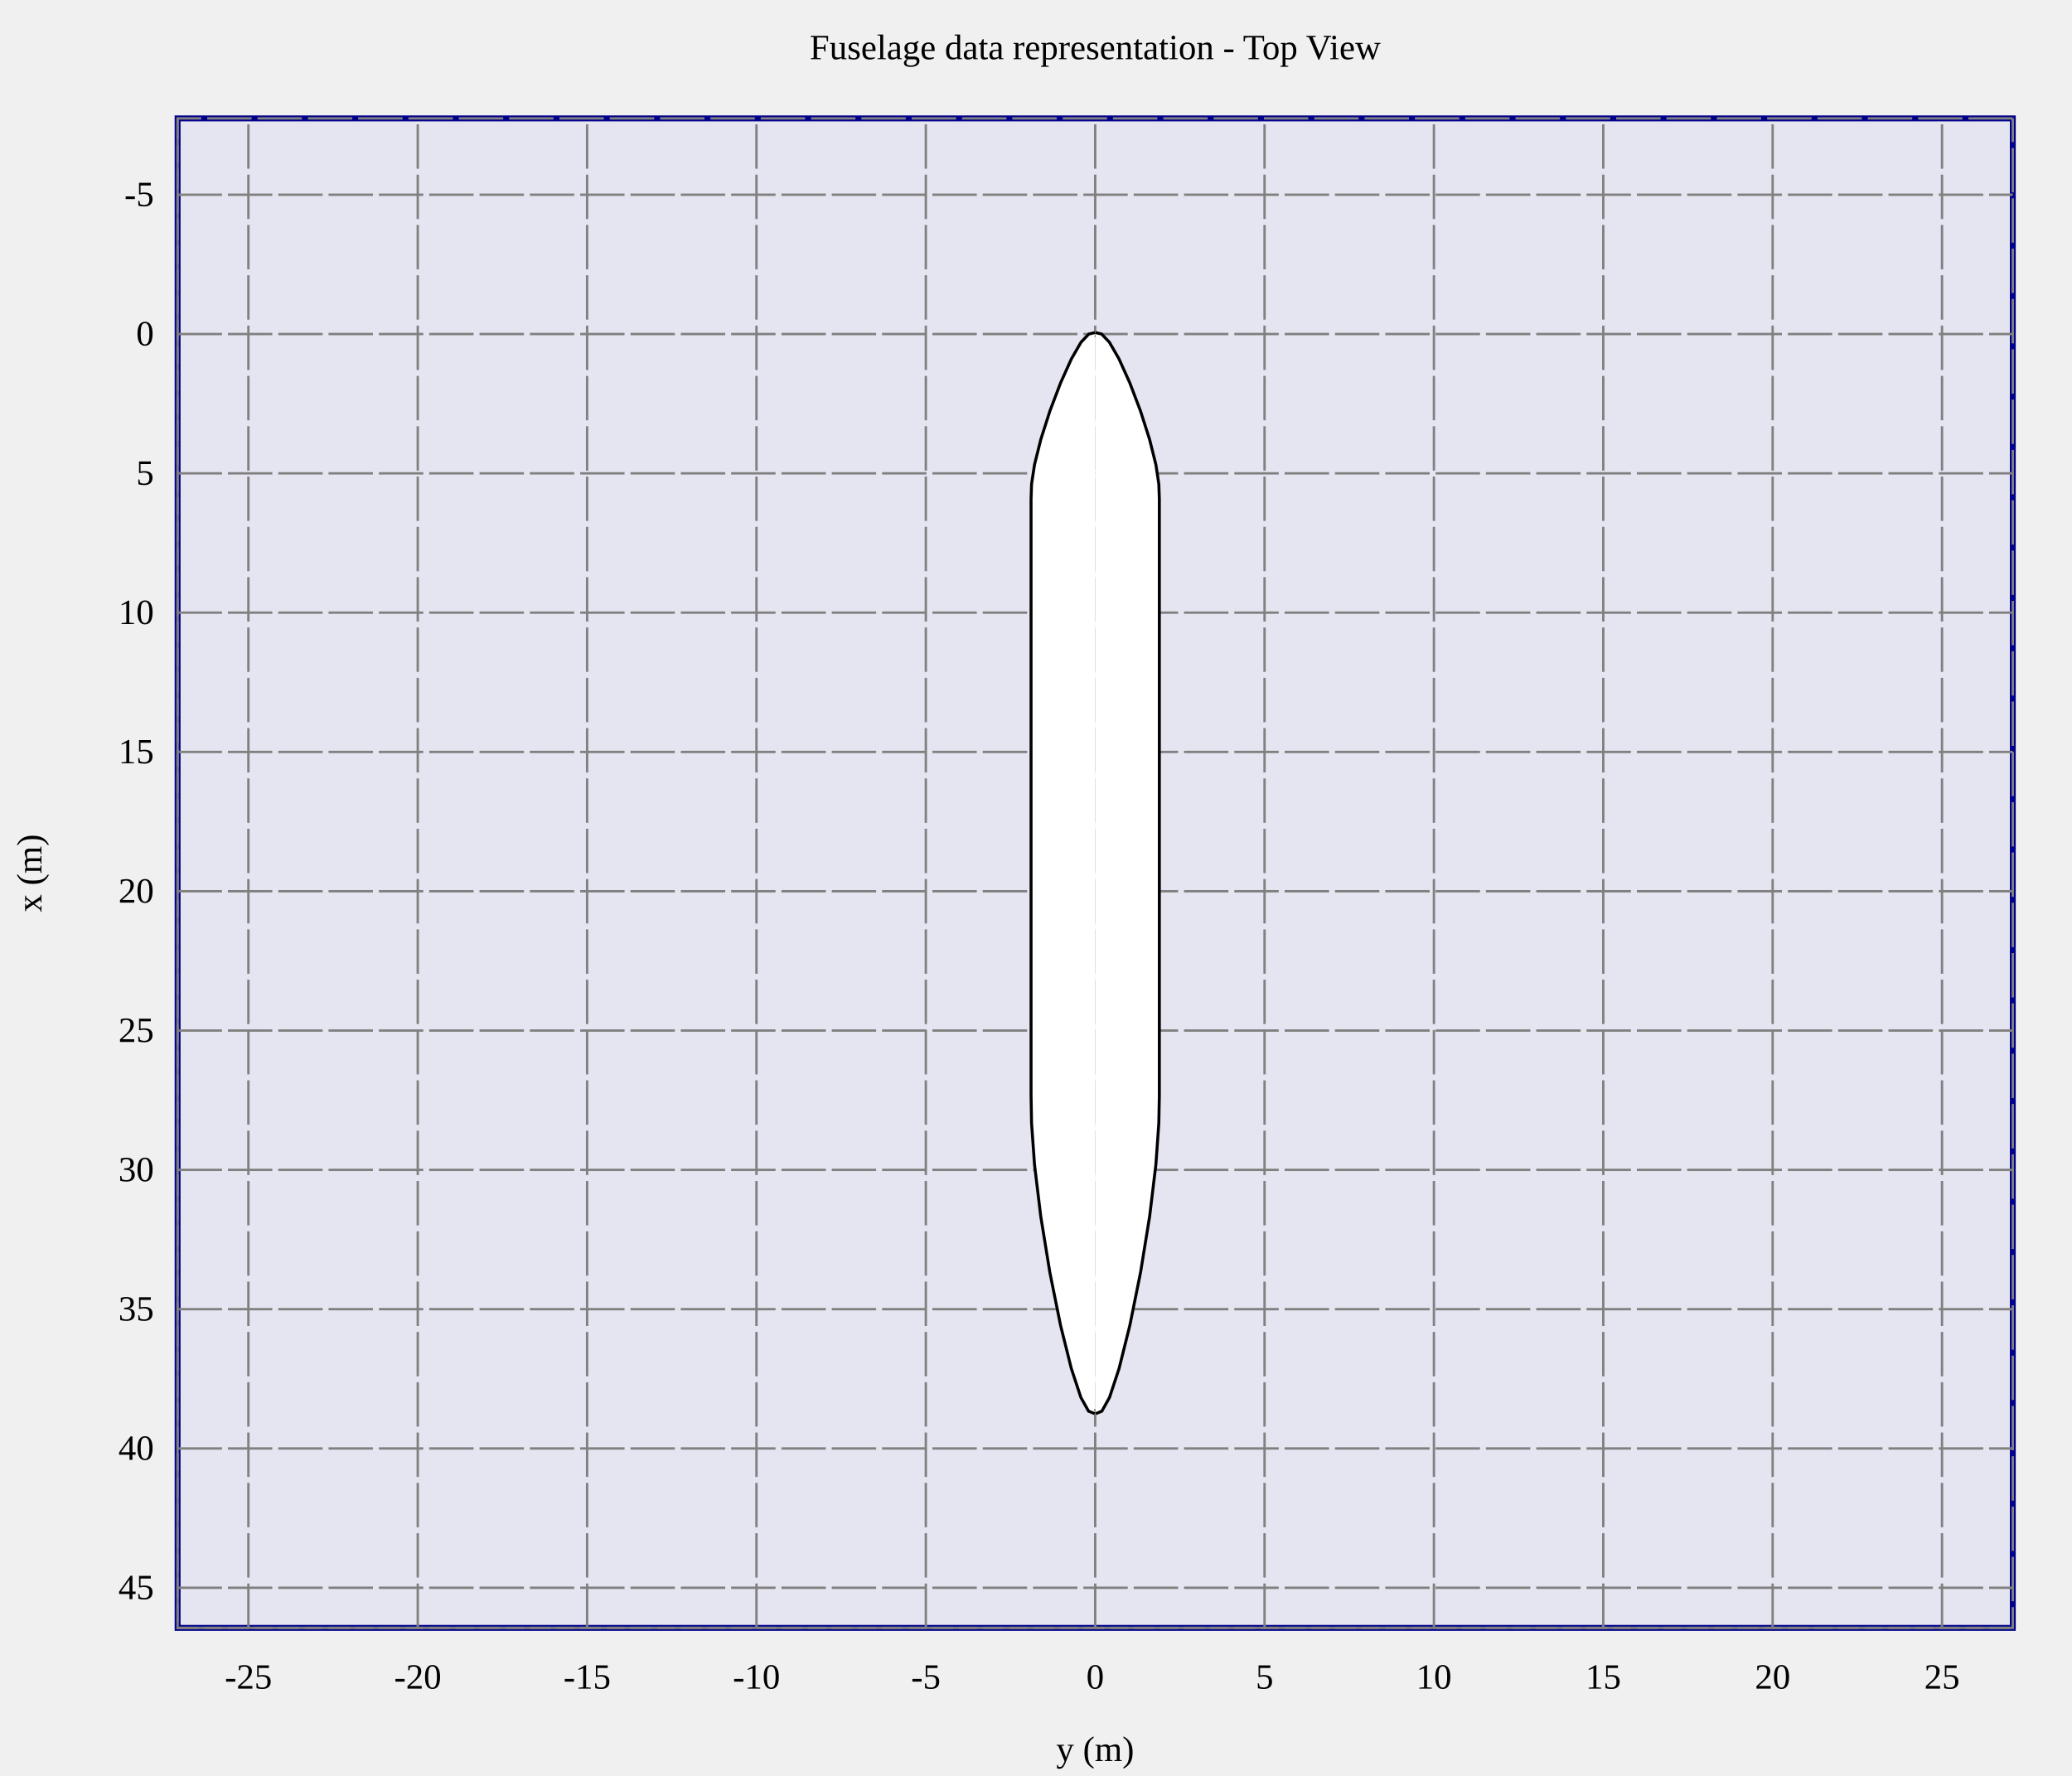
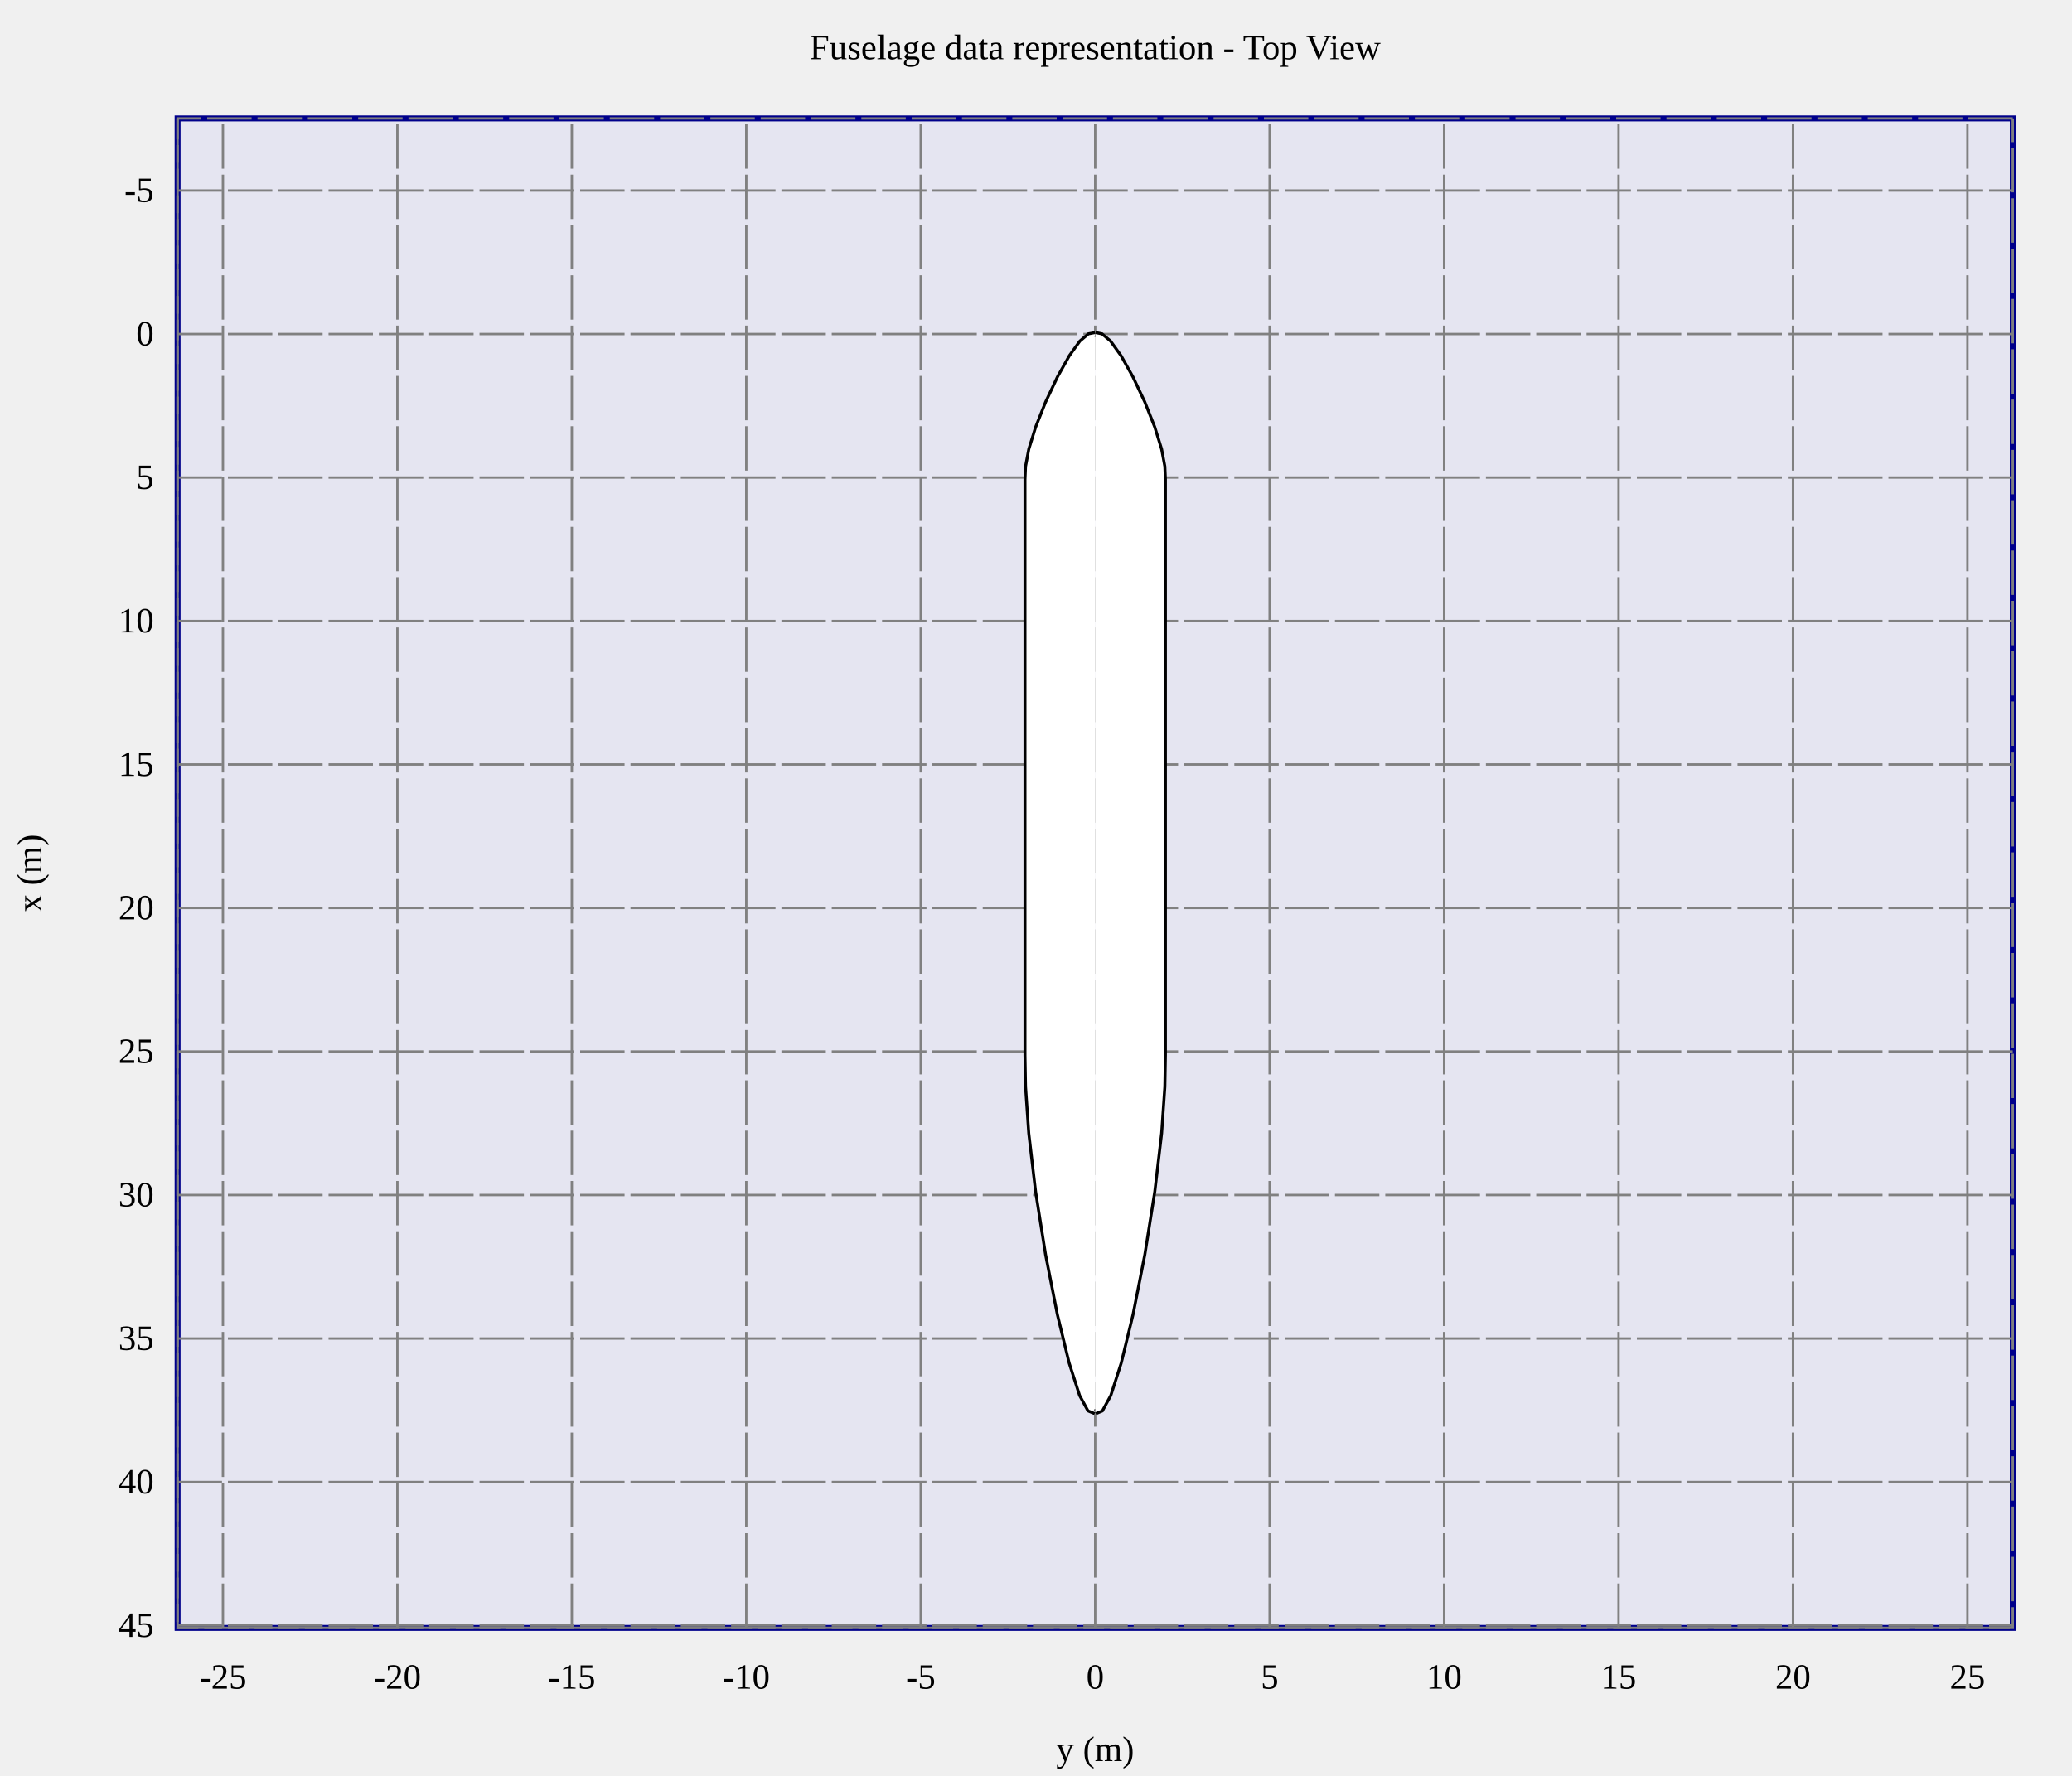
<svg xmlns="http://www.w3.org/2000/svg" id="svg" class="svg" width="700" height="600">
  <g id="page" width="700" height="600">
    <g id="graph" transform="translate(60,40)">
      <rect width="620" height="510" fill="blue" opacity="0.05" />
      <rect width="620" height="510" fill="none" opacity="1.0" style="stroke: darkblue; stroke-width: 2px;" />
      <g id="xAxis" class="axis" transform="translate(0,510)">
-         <g class="tick" transform="translate(23.91657,0)" style="opacity: 1;">
+         <g class="tick" transform="translate(15.31199,0)" style="opacity: 1;">
          <line y2="-510" x2="0" style="fill: none; stroke: rgb(128, 128, 128); stroke-width: 0.8px; stroke-dasharray: 15px, 2px; font-style: normal; font-variant-caps: normal; font-weight: normal; font-size: 10px; line-height: normal; font-family: sans-serif; shape-rendering: geometricprecision;" />
          <text dy=".71em" y="12" x="0" style="text-anchor: middle;">-25</text>
        </g>
-         <g class="tick" transform="translate(81.13326,0)" style="opacity: 1;">
+         <g class="tick" transform="translate(74.24959,0)" style="opacity: 1;">
          <line y2="-510" x2="0" style="fill: none; stroke: rgb(128, 128, 128); stroke-width: 0.8px; stroke-dasharray: 15px, 2px; font-style: normal; font-variant-caps: normal; font-weight: normal; font-size: 10px; line-height: normal; font-family: sans-serif; shape-rendering: geometricprecision;" />
          <text dy=".71em" y="12" x="0" style="text-anchor: middle;">-20</text>
        </g>
-         <g class="tick" transform="translate(138.3499,0)" style="opacity: 1;">
+         <g class="tick" transform="translate(133.1872,0)" style="opacity: 1;">
          <line y2="-510" x2="0" style="fill: none; stroke: rgb(128, 128, 128); stroke-width: 0.8px; stroke-dasharray: 15px, 2px; font-style: normal; font-variant-caps: normal; font-weight: normal; font-size: 10px; line-height: normal; font-family: sans-serif; shape-rendering: geometricprecision;" />
          <text dy=".71em" y="12" x="0" style="text-anchor: middle;">-15</text>
        </g>
-         <g class="tick" transform="translate(195.5666,0)" style="opacity: 1;">
+         <g class="tick" transform="translate(192.1248,0)" style="opacity: 1;">
          <line y2="-510" x2="0" style="fill: none; stroke: rgb(128, 128, 128); stroke-width: 0.8px; stroke-dasharray: 15px, 2px; font-style: normal; font-variant-caps: normal; font-weight: normal; font-size: 10px; line-height: normal; font-family: sans-serif; shape-rendering: geometricprecision;" />
          <text dy=".71em" y="12" x="0" style="text-anchor: middle;">-10</text>
        </g>
-         <g class="tick" transform="translate(252.7833,0)" style="opacity: 1;">
+         <g class="tick" transform="translate(251.0624,0)" style="opacity: 1;">
          <line y2="-510" x2="0" style="fill: none; stroke: rgb(128, 128, 128); stroke-width: 0.8px; stroke-dasharray: 15px, 2px; font-style: normal; font-variant-caps: normal; font-weight: normal; font-size: 10px; line-height: normal; font-family: sans-serif; shape-rendering: geometricprecision;" />
          <text dy=".71em" y="12" x="0" style="text-anchor: middle;">-5</text>
        </g>
        <g class="tick" transform="translate(310,0)" style="opacity: 1;">
          <line y2="-510" x2="0" style="fill: none; stroke: rgb(128, 128, 128); stroke-width: 0.8px; stroke-dasharray: 15px, 2px; font-style: normal; font-variant-caps: normal; font-weight: normal; font-size: 10px; line-height: normal; font-family: sans-serif; shape-rendering: geometricprecision;" />
          <text dy=".71em" y="12" x="0" style="text-anchor: middle;">0</text>
        </g>
-         <g class="tick" transform="translate(367.2167,0)" style="opacity: 1;">
+         <g class="tick" transform="translate(368.9376,0)" style="opacity: 1;">
          <line y2="-510" x2="0" style="fill: none; stroke: rgb(128, 128, 128); stroke-width: 0.8px; stroke-dasharray: 15px, 2px; font-style: normal; font-variant-caps: normal; font-weight: normal; font-size: 10px; line-height: normal; font-family: sans-serif; shape-rendering: geometricprecision;" />
          <text dy=".71em" y="12" x="0" style="text-anchor: middle;">5</text>
        </g>
-         <g class="tick" transform="translate(424.4334,0)" style="opacity: 1;">
+         <g class="tick" transform="translate(427.8752,0)" style="opacity: 1;">
          <line y2="-510" x2="0" style="fill: none; stroke: rgb(128, 128, 128); stroke-width: 0.8px; stroke-dasharray: 15px, 2px; font-style: normal; font-variant-caps: normal; font-weight: normal; font-size: 10px; line-height: normal; font-family: sans-serif; shape-rendering: geometricprecision;" />
          <text dy=".71em" y="12" x="0" style="text-anchor: middle;">10</text>
        </g>
-         <g class="tick" transform="translate(481.6501,0)" style="opacity: 1;">
+         <g class="tick" transform="translate(486.8128,0)" style="opacity: 1;">
          <line y2="-510" x2="0" style="fill: none; stroke: rgb(128, 128, 128); stroke-width: 0.8px; stroke-dasharray: 15px, 2px; font-style: normal; font-variant-caps: normal; font-weight: normal; font-size: 10px; line-height: normal; font-family: sans-serif; shape-rendering: geometricprecision;" />
          <text dy=".71em" y="12" x="0" style="text-anchor: middle;">15</text>
        </g>
-         <g class="tick" transform="translate(538.8667,0)" style="opacity: 1;">
+         <g class="tick" transform="translate(545.7504,0)" style="opacity: 1;">
          <line y2="-510" x2="0" style="fill: none; stroke: rgb(128, 128, 128); stroke-width: 0.8px; stroke-dasharray: 15px, 2px; font-style: normal; font-variant-caps: normal; font-weight: normal; font-size: 10px; line-height: normal; font-family: sans-serif; shape-rendering: geometricprecision;" />
          <text dy=".71em" y="12" x="0" style="text-anchor: middle;">20</text>
        </g>
-         <g class="tick" transform="translate(596.0834,0)" style="opacity: 1;">
+         <g class="tick" transform="translate(604.688,0)" style="opacity: 1;">
          <line y2="-510" x2="0" style="fill: none; stroke: rgb(128, 128, 128); stroke-width: 0.8px; stroke-dasharray: 15px, 2px; font-style: normal; font-variant-caps: normal; font-weight: normal; font-size: 10px; line-height: normal; font-family: sans-serif; shape-rendering: geometricprecision;" />
          <text dy=".71em" y="12" x="0" style="text-anchor: middle;">25</text>
        </g>
        <path class="domain" d="M0,-510V0H620V-510" style="fill: none; stroke: rgb(128, 128, 128); stroke-width: 0.8px; stroke-dasharray: 15px, 2px; font-style: normal; font-variant-caps: normal; font-weight: normal; font-size: 10px; line-height: normal; font-family: sans-serif; shape-rendering: geometricprecision;" />
      </g>
      <g id="yAxis" class="axis">
-         <g class="tick" transform="translate(0,25.79181)" style="opacity: 1;">
+         <g class="tick" transform="translate(0,24.37621)" style="opacity: 1;">
          <line x2="620" y2="0" style="fill: none; stroke: rgb(128, 128, 128); stroke-dasharray: 15px, 2px; stroke-width: 0.8px; shape-rendering: geometricprecision;" />
          <text dy=".32em" x="-8" y="0" style="text-anchor: end;">-5</text>
        </g>
        <g class="tick" transform="translate(0,72.85714)" style="opacity: 1;">
          <line x2="620" y2="0" style="fill: none; stroke: rgb(128, 128, 128); stroke-dasharray: 15px, 2px; stroke-width: 0.8px; shape-rendering: geometricprecision;" />
          <text dy=".32em" x="-8" y="0" style="text-anchor: end;">0</text>
        </g>
-         <g class="tick" transform="translate(0,119.9225)" style="opacity: 1;">
+         <g class="tick" transform="translate(0,121.3381)" style="opacity: 1;">
          <line x2="620" y2="0" style="fill: none; stroke: rgb(128, 128, 128); stroke-dasharray: 15px, 2px; stroke-width: 0.8px; shape-rendering: geometricprecision;" />
          <text dy=".32em" x="-8" y="0" style="text-anchor: end;">5</text>
        </g>
-         <g class="tick" transform="translate(0,166.9878)" style="opacity: 1;">
+         <g class="tick" transform="translate(0,169.819)" style="opacity: 1;">
          <line x2="620" y2="0" style="fill: none; stroke: rgb(128, 128, 128); stroke-dasharray: 15px, 2px; stroke-width: 0.8px; shape-rendering: geometricprecision;" />
          <text dy=".32em" x="-8" y="0" style="text-anchor: end;">10</text>
        </g>
-         <g class="tick" transform="translate(0,214.0532)" style="opacity: 1;">
+         <g class="tick" transform="translate(0,218.2999)" style="opacity: 1;">
          <line x2="620" y2="0" style="fill: none; stroke: rgb(128, 128, 128); stroke-dasharray: 15px, 2px; stroke-width: 0.8px; shape-rendering: geometricprecision;" />
          <text dy=".32em" x="-8" y="0" style="text-anchor: end;">15</text>
        </g>
-         <g class="tick" transform="translate(0,261.1185)" style="opacity: 1;">
+         <g class="tick" transform="translate(0,266.7809)" style="opacity: 1;">
          <line x2="620" y2="0" style="fill: none; stroke: rgb(128, 128, 128); stroke-dasharray: 15px, 2px; stroke-width: 0.8px; shape-rendering: geometricprecision;" />
          <text dy=".32em" x="-8" y="0" style="text-anchor: end;">20</text>
        </g>
-         <g class="tick" transform="translate(0,308.1838)" style="opacity: 1;">
+         <g class="tick" transform="translate(0,315.2618)" style="opacity: 1;">
          <line x2="620" y2="0" style="fill: none; stroke: rgb(128, 128, 128); stroke-dasharray: 15px, 2px; stroke-width: 0.8px; shape-rendering: geometricprecision;" />
          <text dy=".32em" x="-8" y="0" style="text-anchor: end;">25</text>
        </g>
-         <g class="tick" transform="translate(0,355.2492)" style="opacity: 1;">
+         <g class="tick" transform="translate(0,363.7427)" style="opacity: 1;">
          <line x2="620" y2="0" style="fill: none; stroke: rgb(128, 128, 128); stroke-dasharray: 15px, 2px; stroke-width: 0.8px; shape-rendering: geometricprecision;" />
          <text dy=".32em" x="-8" y="0" style="text-anchor: end;">30</text>
        </g>
-         <g class="tick" transform="translate(0,402.3145)" style="opacity: 1;">
+         <g class="tick" transform="translate(0,412.2237)" style="opacity: 1;">
          <line x2="620" y2="0" style="fill: none; stroke: rgb(128, 128, 128); stroke-dasharray: 15px, 2px; stroke-width: 0.8px; shape-rendering: geometricprecision;" />
          <text dy=".32em" x="-8" y="0" style="text-anchor: end;">35</text>
        </g>
-         <g class="tick" transform="translate(0,449.3798)" style="opacity: 1;">
+         <g class="tick" transform="translate(0,460.7046)" style="opacity: 1;">
          <line x2="620" y2="0" style="fill: none; stroke: rgb(128, 128, 128); stroke-dasharray: 15px, 2px; stroke-width: 0.8px; shape-rendering: geometricprecision;" />
          <text dy=".32em" x="-8" y="0" style="text-anchor: end;">40</text>
        </g>
-         <g class="tick" transform="translate(0,496.4452)" style="opacity: 1;">
+         <g class="tick" transform="translate(0,509.1855)" style="opacity: 1;">
          <line x2="620" y2="0" style="fill: none; stroke: rgb(128, 128, 128); stroke-dasharray: 15px, 2px; stroke-width: 0.8px; shape-rendering: geometricprecision;" />
          <text dy=".32em" x="-8" y="0" style="text-anchor: end;">45</text>
        </g>
        <path class="domain" d="M620,0H0V510H620" style="fill: none; stroke: rgb(128, 128, 128); stroke-dasharray: 15px, 2px; stroke-width: 0.8px; shape-rendering: geometricprecision;" />
      </g>
      <g id="xy" class="xy">
-         <path id="line" d="M310,72.857L308.104,73.313L305.615,75.927L302.421,81.458L298.779,89.53L295.163,99.05L292.097,108.638L289.996,117.05L289.003,123.601L288.83,128.593L288.83,183.357L288.83,250.507L288.83,330.043L289.003,339.45L289.996,353.406L292.097,370.855L295.163,389.759L298.779,407.659L302.421,422.246L305.615,431.925L308.104,436.381L310,437.143" class="line" style="fill:none; stroke:black; stroke-width:2" />
-         <path id="area" d="M310,72.857L308.104,73.313L305.615,75.927L302.421,81.458L298.779,89.53L295.163,99.05L292.097,108.638L289.996,117.05L289.003,123.601L288.83,128.593L288.83,183.357L288.83,250.507L288.83,330.043L289.003,339.45L289.996,353.406L292.097,370.855L295.163,389.759L298.779,407.659L302.421,422.246L305.615,431.925L308.104,436.381L310,437.143L310,72.857L308.104,72.857L305.615,72.857L302.421,72.857L298.779,72.857L295.163,72.857L292.097,72.857L289.996,72.857L289.003,72.857L288.83,72.857L288.83,72.857L288.83,72.857L288.83,72.857L289.003,72.857L289.996,72.857L292.097,72.857L295.163,72.857L298.779,72.857L302.421,72.857L305.615,72.857L308.104,72.857L310,72.857Z" class="area" style="fill:white;" opacity="1" />
+         <path id="line" d="M310,72.857L307.92,73.259L305.191,75.566L301.686,80.446L297.691,87.568L293.725,95.969L290.362,104.429L288.057,111.85L286.969,117.631L286.779,122.036L286.779,175.95L286.779,240.793L286.779,316.564L286.969,327.155L288.057,342.868L290.362,362.513L293.725,383.795L297.691,403.948L301.686,420.371L305.191,431.268L307.92,436.285L310,437.143" class="line" style="fill:none; stroke:black; stroke-width:2" />
+         <path id="area" d="M310,72.857L307.92,73.259L305.191,75.566L301.686,80.446L297.691,87.568L293.725,95.969L290.362,104.429L288.057,111.85L286.969,117.631L286.779,122.036L286.779,175.95L286.779,240.793L286.779,316.564L286.969,327.155L288.057,342.868L290.362,362.513L293.725,383.795L297.691,403.948L301.686,420.371L305.191,431.268L307.92,436.285L310,437.143L310,72.857L307.92,72.857L305.191,72.857L301.686,72.857L297.691,72.857L293.725,72.857L290.362,72.857L288.057,72.857L286.969,72.857L286.779,72.857L286.779,72.857L286.779,72.857L286.779,72.857L286.969,72.857L288.057,72.857L290.362,72.857L293.725,72.857L297.691,72.857L301.686,72.857L305.191,72.857L307.92,72.857L310,72.857Z" class="area" style="fill:white;" opacity="1" />
      </g>
      <g id="xy" class="xy">
-         <path id="line" d="M310,72.857L311.896,73.313L314.385,75.927L317.579,81.458L321.221,89.53L324.837,99.05L327.903,108.638L330.004,117.05L330.997,123.601L331.17,128.593L331.17,183.357L331.17,250.507L331.17,330.043L330.997,339.45L330.004,353.406L327.903,370.855L324.837,389.759L321.221,407.659L317.579,422.246L314.385,431.925L311.896,436.381L310,437.143" class="line" style="fill:none; stroke:black; stroke-width:2" />
-         <path id="area" d="M310,72.857L311.896,73.313L314.385,75.927L317.579,81.458L321.221,89.53L324.837,99.05L327.903,108.638L330.004,117.05L330.997,123.601L331.17,128.593L331.17,183.357L331.17,250.507L331.17,330.043L330.997,339.45L330.004,353.406L327.903,370.855L324.837,389.759L321.221,407.659L317.579,422.246L314.385,431.925L311.896,436.381L310,437.143L310,72.857L311.896,72.857L314.385,72.857L317.579,72.857L321.221,72.857L324.837,72.857L327.903,72.857L330.004,72.857L330.997,72.857L331.17,72.857L331.17,72.857L331.17,72.857L331.17,72.857L330.997,72.857L330.004,72.857L327.903,72.857L324.837,72.857L321.221,72.857L317.579,72.857L314.385,72.857L311.896,72.857L310,72.857Z" class="area" style="fill:white;" opacity="1" />
+         <path id="line" d="M310,72.857L312.08,73.259L314.809,75.566L318.314,80.446L322.309,87.568L326.275,95.969L329.638,104.429L331.943,111.85L333.031,117.631L333.221,122.036L333.221,175.95L333.221,240.793L333.221,316.564L333.031,327.155L331.943,342.868L329.638,362.513L326.275,383.795L322.309,403.948L318.314,420.371L314.809,431.268L312.08,436.285L310,437.143" class="line" style="fill:none; stroke:black; stroke-width:2" />
+         <path id="area" d="M310,72.857L312.08,73.259L314.809,75.566L318.314,80.446L322.309,87.568L326.275,95.969L329.638,104.429L331.943,111.85L333.031,117.631L333.221,122.036L333.221,175.95L333.221,240.793L333.221,316.564L333.031,327.155L331.943,342.868L329.638,362.513L326.275,383.795L322.309,403.948L318.314,420.371L314.809,431.268L312.08,436.285L310,437.143L310,72.857L312.08,72.857L314.809,72.857L318.314,72.857L322.309,72.857L326.275,72.857L329.638,72.857L331.943,72.857L333.031,72.857L333.221,72.857L333.221,72.857L333.221,72.857L333.221,72.857L333.031,72.857L331.943,72.857L329.638,72.857L326.275,72.857L322.309,72.857L318.314,72.857L314.809,72.857L312.08,72.857L310,72.857Z" class="area" style="fill:white;" opacity="1" />
      </g>
    </g>
  </g>
  <text class="x label" text-anchor="middle" x="370" y="595">y (m)</text>
  <text class="y label" text-anchor="middle" x="-295" y="5" dy=".75em" transform="rotate(-90)">x (m)</text>
  <text class="title" text-anchor="middle" x="370" y="20">Fuselage data representation - Top View</text>
</svg>
